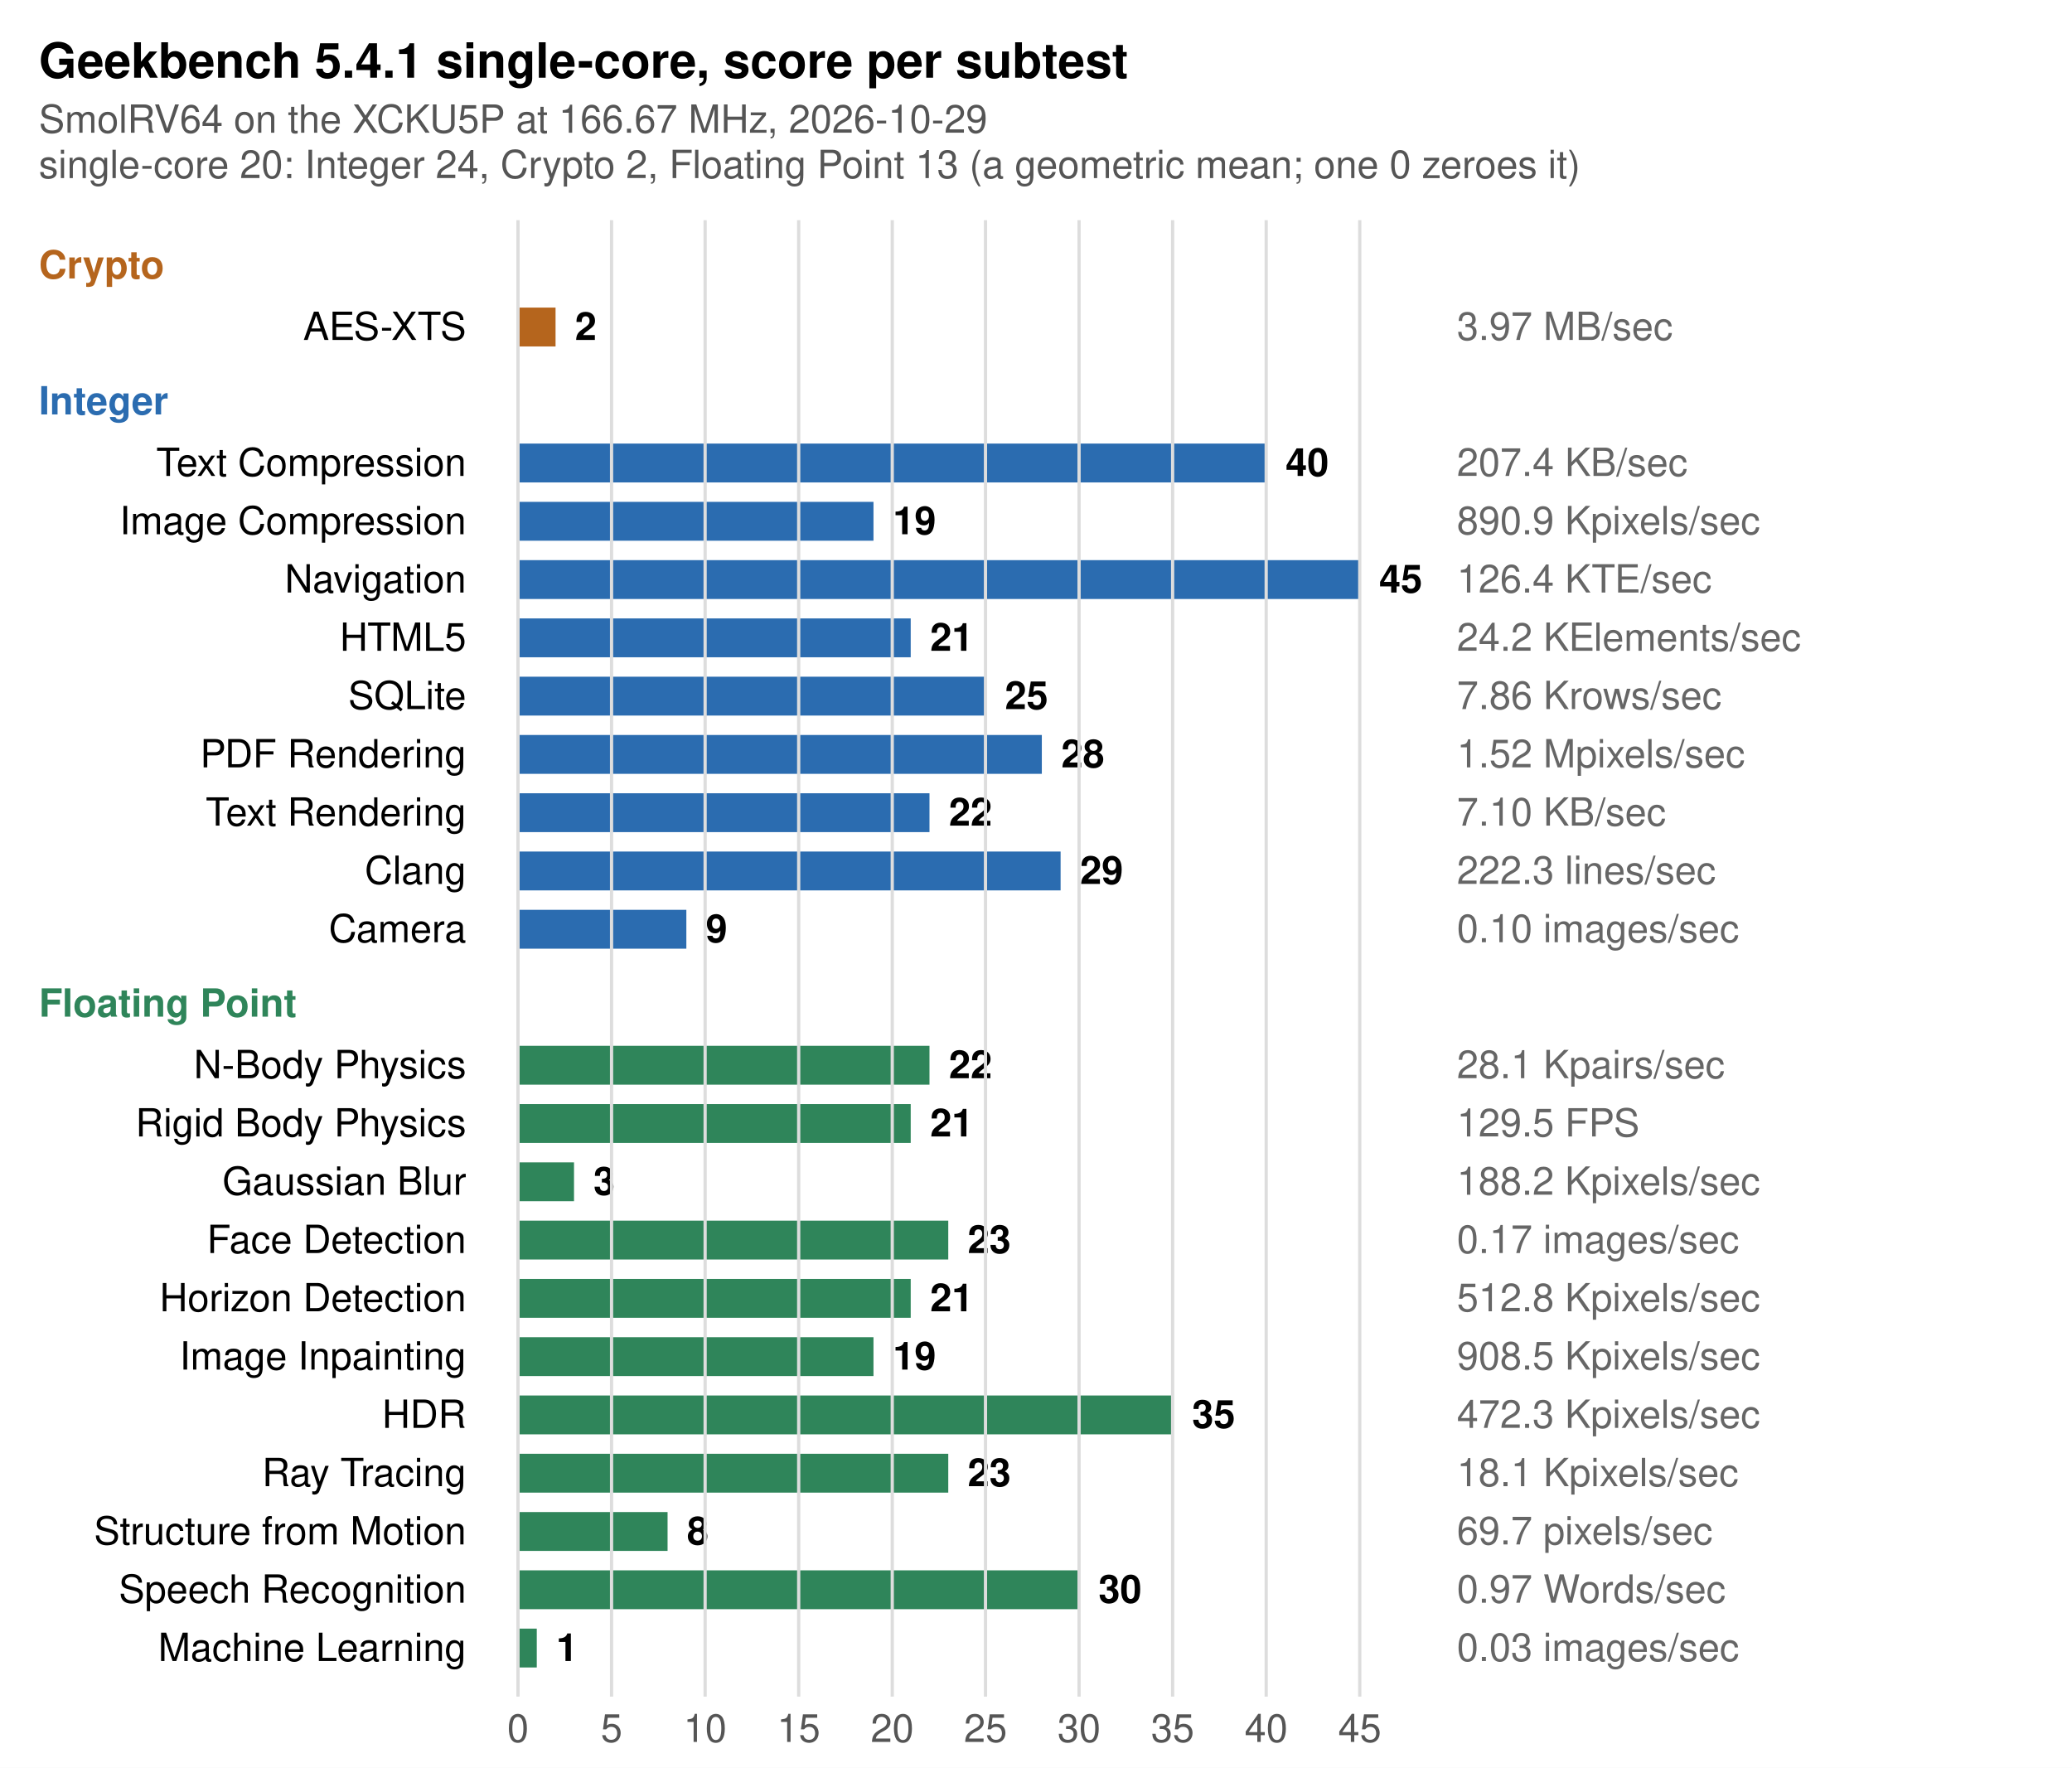
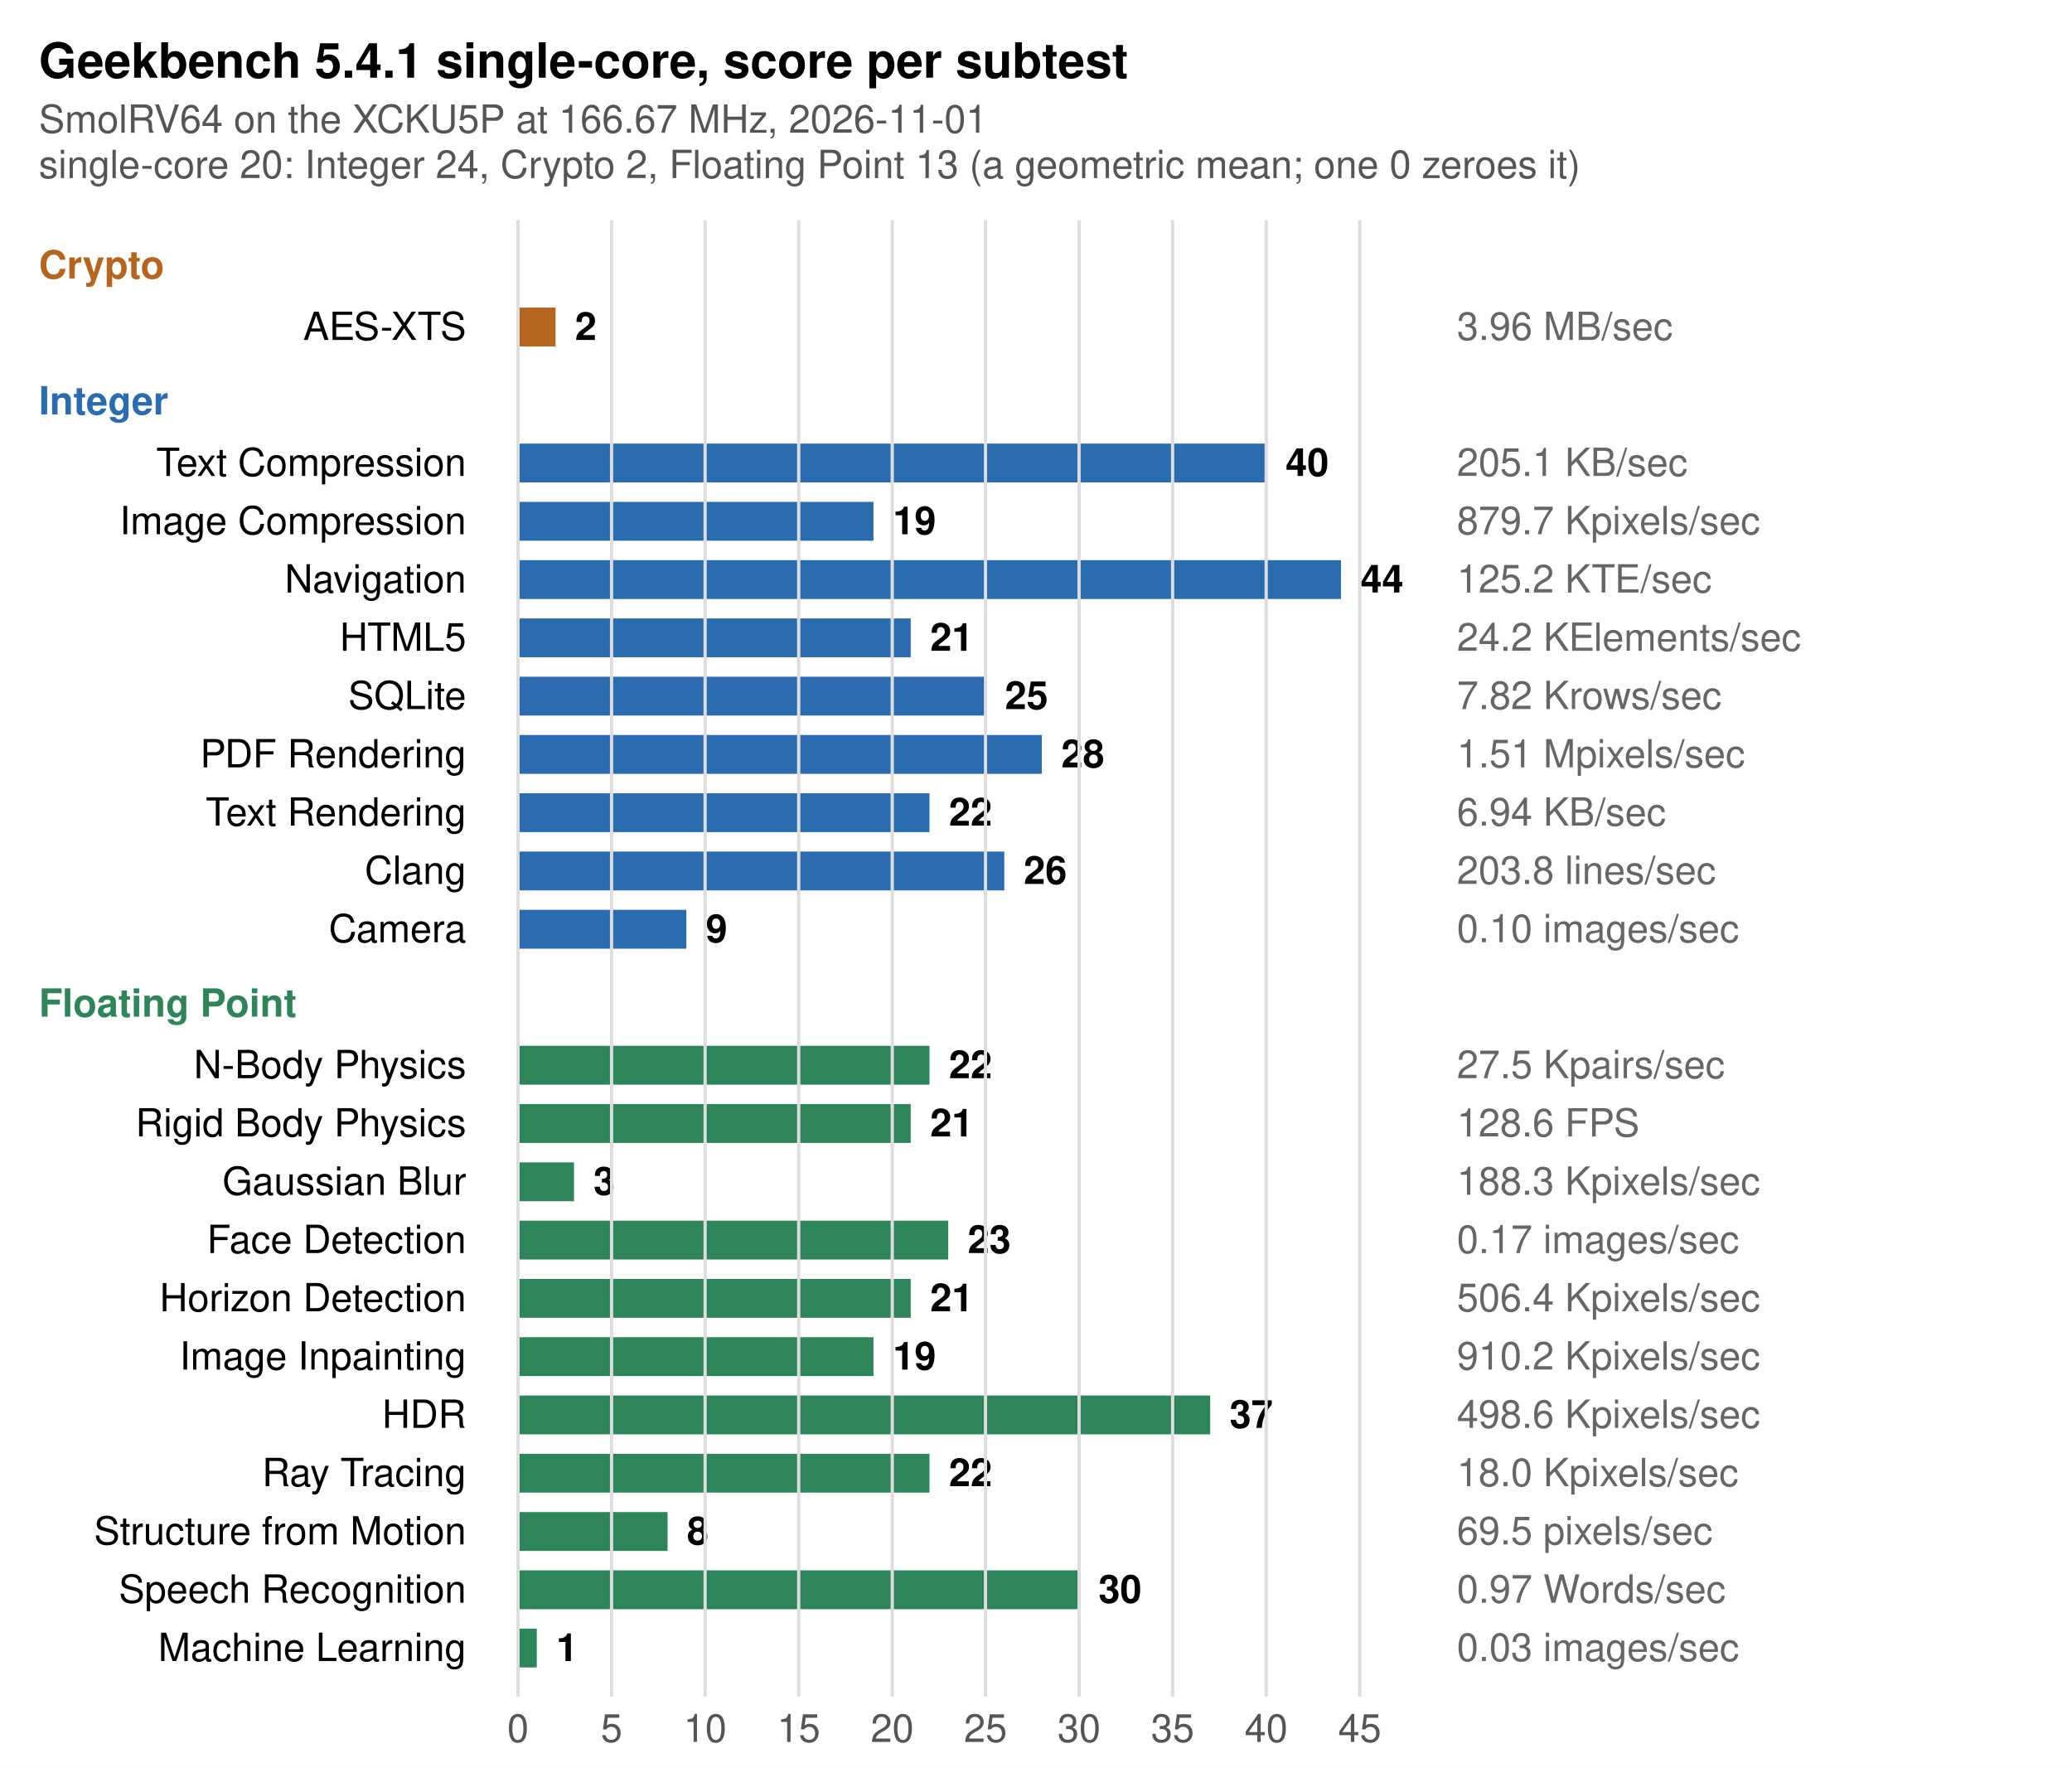
<svg xmlns="http://www.w3.org/2000/svg" width="640" height="546" font-family="Helvetica, Arial, sans-serif" font-size="12">
  <rect width="100%" height="100%" fill="white" />
  <text x="12" y="24" font-size="15" font-weight="bold">Geekbench 5.4.1 single-core, score per subtest</text>
-   <text x="12" y="41" fill="#555">SmolRV64 on the XCKU5P at 166.67 MHz, 2026-10-29</text>
+   <text x="12" y="41" fill="#555">SmolRV64 on the XCKU5P at 166.67 MHz, 2026-11-01</text>
  <text x="12" y="55" fill="#555">single-core 20: Integer 24, Crypto 2, Floating Point 13 (a geometric mean; one 0 zeroes it)</text>
  <text x="12" y="86" font-weight="bold" fill="#b5651d">Crypto</text>
  <text x="144" y="105" text-anchor="end">AES-XTS</text>
  <rect x="160" y="95" width="11.6" height="12" fill="#b5651d" />
  <text x="177.6" y="105" font-weight="bold">2</text>
-   <text x="450" y="105" fill="#666">3.97 MB/sec</text>
+   <text x="450" y="105" fill="#666">3.96 MB/sec</text>
  <text x="12" y="128" font-weight="bold" fill="#2b6cb0">Integer</text>
  <text x="144" y="147" text-anchor="end">Text Compression</text>
  <rect x="160" y="137" width="231.1" height="12" fill="#2b6cb0" />
  <text x="397.1" y="147" font-weight="bold">40</text>
-   <text x="450" y="147" fill="#666">207.4 KB/sec</text>
+   <text x="450" y="147" fill="#666">205.1 KB/sec</text>
  <text x="144" y="165" text-anchor="end">Image Compression</text>
  <rect x="160" y="155" width="109.8" height="12" fill="#2b6cb0" />
  <text x="275.8" y="165" font-weight="bold">19</text>
-   <text x="450" y="165" fill="#666">890.9 Kpixels/sec</text>
+   <text x="450" y="165" fill="#666">879.7 Kpixels/sec</text>
  <text x="144" y="183" text-anchor="end">Navigation</text>
-   <rect x="160" y="173" width="260.0" height="12" fill="#2b6cb0" />
-   <text x="426.0" y="183" font-weight="bold">45</text>
-   <text x="450" y="183" fill="#666">126.4 KTE/sec</text>
+   <rect x="160" y="173" width="254.2" height="12" fill="#2b6cb0" />
+   <text x="420.2" y="183" font-weight="bold">44</text>
+   <text x="450" y="183" fill="#666">125.2 KTE/sec</text>
  <text x="144" y="201" text-anchor="end">HTML5</text>
  <rect x="160" y="191" width="121.3" height="12" fill="#2b6cb0" />
  <text x="287.3" y="201" font-weight="bold">21</text>
  <text x="450" y="201" fill="#666">24.2 KElements/sec</text>
  <text x="144" y="219" text-anchor="end">SQLite</text>
  <rect x="160" y="209" width="144.4" height="12" fill="#2b6cb0" />
  <text x="310.4" y="219" font-weight="bold">25</text>
-   <text x="450" y="219" fill="#666">7.86 Krows/sec</text>
+   <text x="450" y="219" fill="#666">7.82 Krows/sec</text>
  <text x="144" y="237" text-anchor="end">PDF Rendering</text>
  <rect x="160" y="227" width="161.8" height="12" fill="#2b6cb0" />
  <text x="327.8" y="237" font-weight="bold">28</text>
-   <text x="450" y="237" fill="#666">1.52 Mpixels/sec</text>
+   <text x="450" y="237" fill="#666">1.51 Mpixels/sec</text>
  <text x="144" y="255" text-anchor="end">Text Rendering</text>
  <rect x="160" y="245" width="127.1" height="12" fill="#2b6cb0" />
  <text x="293.1" y="255" font-weight="bold">22</text>
-   <text x="450" y="255" fill="#666">7.10 KB/sec</text>
+   <text x="450" y="255" fill="#666">6.94 KB/sec</text>
  <text x="144" y="273" text-anchor="end">Clang</text>
-   <rect x="160" y="263" width="167.6" height="12" fill="#2b6cb0" />
-   <text x="333.6" y="273" font-weight="bold">29</text>
-   <text x="450" y="273" fill="#666">222.3 lines/sec</text>
+   <rect x="160" y="263" width="150.2" height="12" fill="#2b6cb0" />
+   <text x="316.2" y="273" font-weight="bold">26</text>
+   <text x="450" y="273" fill="#666">203.8 lines/sec</text>
  <text x="144" y="291" text-anchor="end">Camera</text>
  <rect x="160" y="281" width="52.0" height="12" fill="#2b6cb0" />
  <text x="218.0" y="291" font-weight="bold">9</text>
  <text x="450" y="291" fill="#666">0.10 images/sec</text>
  <text x="12" y="314" font-weight="bold" fill="#2f855a">Floating Point</text>
  <text x="144" y="333" text-anchor="end">N-Body Physics</text>
  <rect x="160" y="323" width="127.1" height="12" fill="#2f855a" />
  <text x="293.1" y="333" font-weight="bold">22</text>
-   <text x="450" y="333" fill="#666">28.1 Kpairs/sec</text>
+   <text x="450" y="333" fill="#666">27.5 Kpairs/sec</text>
  <text x="144" y="351" text-anchor="end">Rigid Body Physics</text>
  <rect x="160" y="341" width="121.3" height="12" fill="#2f855a" />
  <text x="287.3" y="351" font-weight="bold">21</text>
-   <text x="450" y="351" fill="#666">129.5 FPS</text>
+   <text x="450" y="351" fill="#666">128.6 FPS</text>
  <text x="144" y="369" text-anchor="end">Gaussian Blur</text>
  <rect x="160" y="359" width="17.3" height="12" fill="#2f855a" />
  <text x="183.3" y="369" font-weight="bold">3</text>
-   <text x="450" y="369" fill="#666">188.2 Kpixels/sec</text>
+   <text x="450" y="369" fill="#666">188.3 Kpixels/sec</text>
  <text x="144" y="387" text-anchor="end">Face Detection</text>
  <rect x="160" y="377" width="132.9" height="12" fill="#2f855a" />
  <text x="298.9" y="387" font-weight="bold">23</text>
  <text x="450" y="387" fill="#666">0.17 images/sec</text>
  <text x="144" y="405" text-anchor="end">Horizon Detection</text>
  <rect x="160" y="395" width="121.3" height="12" fill="#2f855a" />
  <text x="287.3" y="405" font-weight="bold">21</text>
-   <text x="450" y="405" fill="#666">512.8 Kpixels/sec</text>
+   <text x="450" y="405" fill="#666">506.4 Kpixels/sec</text>
  <text x="144" y="423" text-anchor="end">Image Inpainting</text>
  <rect x="160" y="413" width="109.8" height="12" fill="#2f855a" />
  <text x="275.8" y="423" font-weight="bold">19</text>
-   <text x="450" y="423" fill="#666">908.5 Kpixels/sec</text>
+   <text x="450" y="423" fill="#666">910.2 Kpixels/sec</text>
  <text x="144" y="441" text-anchor="end">HDR</text>
-   <rect x="160" y="431" width="202.2" height="12" fill="#2f855a" />
-   <text x="368.2" y="441" font-weight="bold">35</text>
-   <text x="450" y="441" fill="#666">472.3 Kpixels/sec</text>
+   <rect x="160" y="431" width="213.8" height="12" fill="#2f855a" />
+   <text x="379.8" y="441" font-weight="bold">37</text>
+   <text x="450" y="441" fill="#666">498.6 Kpixels/sec</text>
  <text x="144" y="459" text-anchor="end">Ray Tracing</text>
-   <rect x="160" y="449" width="132.9" height="12" fill="#2f855a" />
-   <text x="298.9" y="459" font-weight="bold">23</text>
-   <text x="450" y="459" fill="#666">18.1 Kpixels/sec</text>
+   <rect x="160" y="449" width="127.1" height="12" fill="#2f855a" />
+   <text x="293.1" y="459" font-weight="bold">22</text>
+   <text x="450" y="459" fill="#666">18.0 Kpixels/sec</text>
  <text x="144" y="477" text-anchor="end">Structure from Motion</text>
  <rect x="160" y="467" width="46.2" height="12" fill="#2f855a" />
  <text x="212.2" y="477" font-weight="bold">8</text>
-   <text x="450" y="477" fill="#666">69.7 pixels/sec</text>
+   <text x="450" y="477" fill="#666">69.5 pixels/sec</text>
  <text x="144" y="495" text-anchor="end">Speech Recognition</text>
  <rect x="160" y="485" width="173.3" height="12" fill="#2f855a" />
  <text x="339.3" y="495" font-weight="bold">30</text>
  <text x="450" y="495" fill="#666">0.97 Words/sec</text>
  <text x="144" y="513" text-anchor="end">Machine Learning</text>
  <rect x="160" y="503" width="5.8" height="12" fill="#2f855a" />
  <text x="171.8" y="513" font-weight="bold">1</text>
  <text x="450" y="513" fill="#666">0.03 images/sec</text>
  <line x1="160.0" y1="68" x2="160.0" y2="524" stroke="#ddd" />
  <text x="160.0" y="538" text-anchor="middle" fill="#555">0</text>
  <line x1="188.9" y1="68" x2="188.9" y2="524" stroke="#ddd" />
  <text x="188.9" y="538" text-anchor="middle" fill="#555">5</text>
  <line x1="217.8" y1="68" x2="217.8" y2="524" stroke="#ddd" />
  <text x="217.8" y="538" text-anchor="middle" fill="#555">10</text>
  <line x1="246.7" y1="68" x2="246.7" y2="524" stroke="#ddd" />
  <text x="246.7" y="538" text-anchor="middle" fill="#555">15</text>
  <line x1="275.6" y1="68" x2="275.6" y2="524" stroke="#ddd" />
  <text x="275.6" y="538" text-anchor="middle" fill="#555">20</text>
  <line x1="304.4" y1="68" x2="304.4" y2="524" stroke="#ddd" />
  <text x="304.4" y="538" text-anchor="middle" fill="#555">25</text>
  <line x1="333.3" y1="68" x2="333.3" y2="524" stroke="#ddd" />
  <text x="333.3" y="538" text-anchor="middle" fill="#555">30</text>
  <line x1="362.2" y1="68" x2="362.2" y2="524" stroke="#ddd" />
  <text x="362.2" y="538" text-anchor="middle" fill="#555">35</text>
  <line x1="391.1" y1="68" x2="391.1" y2="524" stroke="#ddd" />
  <text x="391.1" y="538" text-anchor="middle" fill="#555">40</text>
  <line x1="420.0" y1="68" x2="420.0" y2="524" stroke="#ddd" />
  <text x="420.0" y="538" text-anchor="middle" fill="#555">45</text>
</svg>
